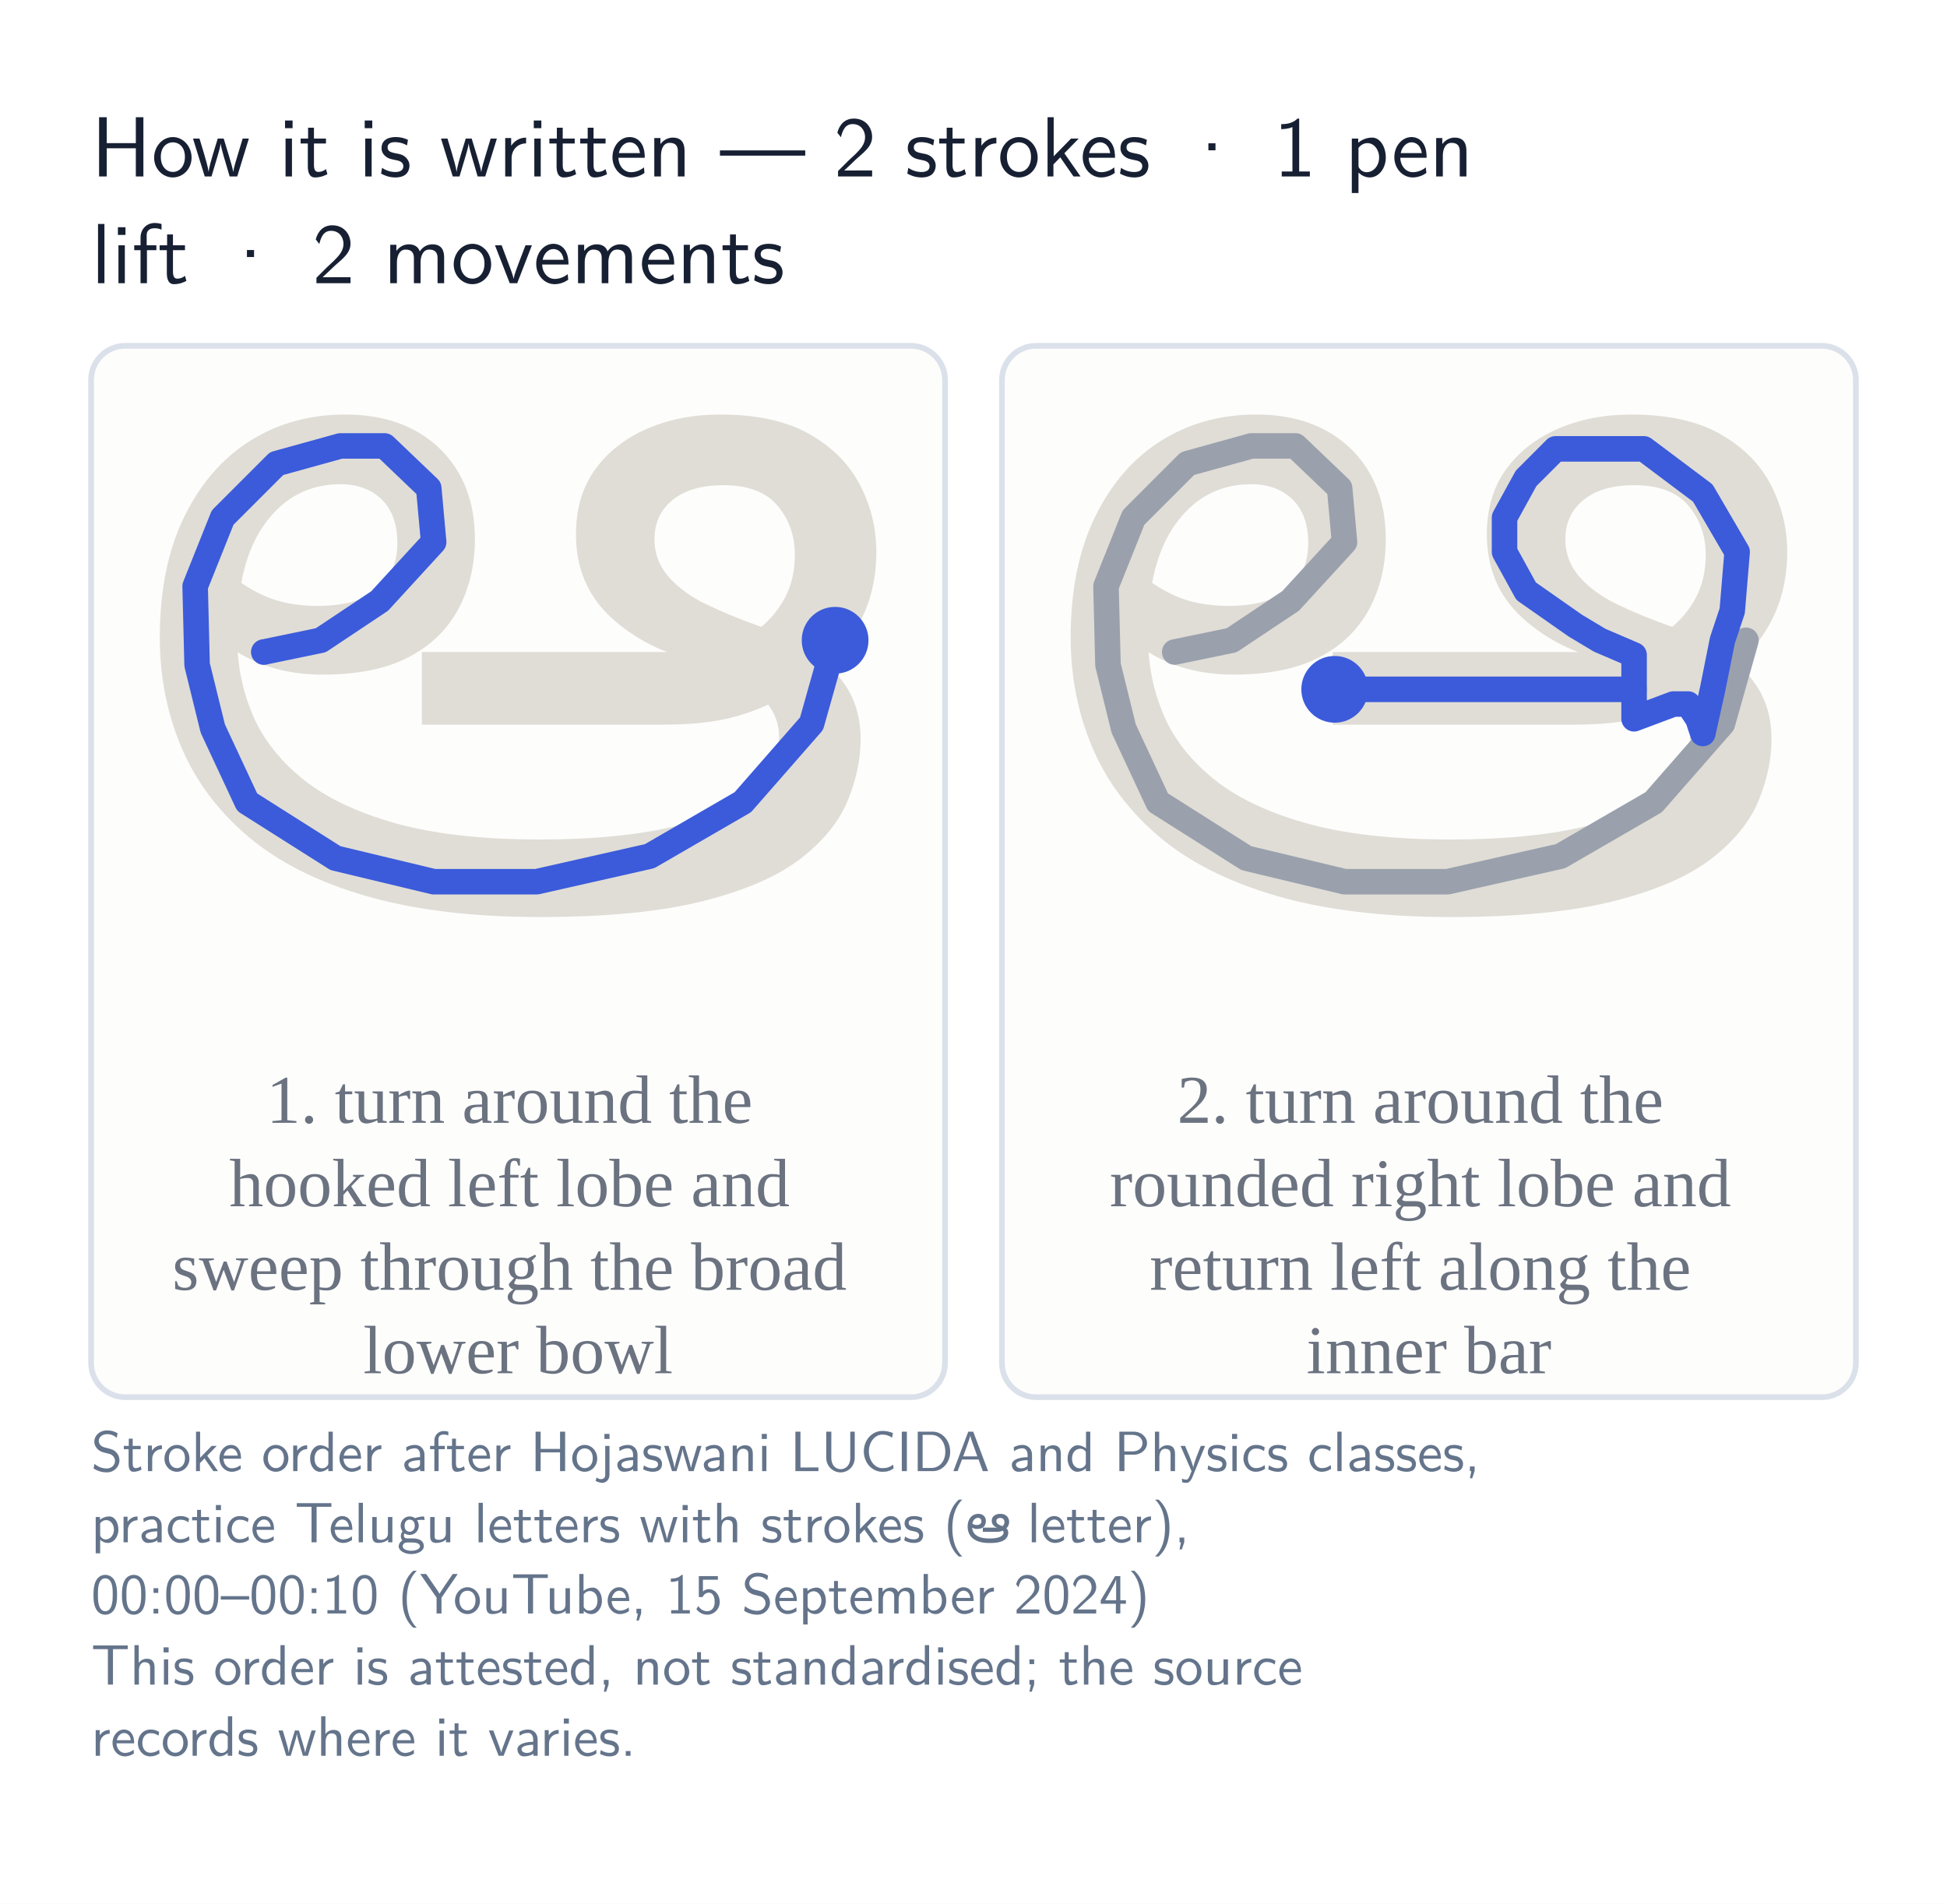
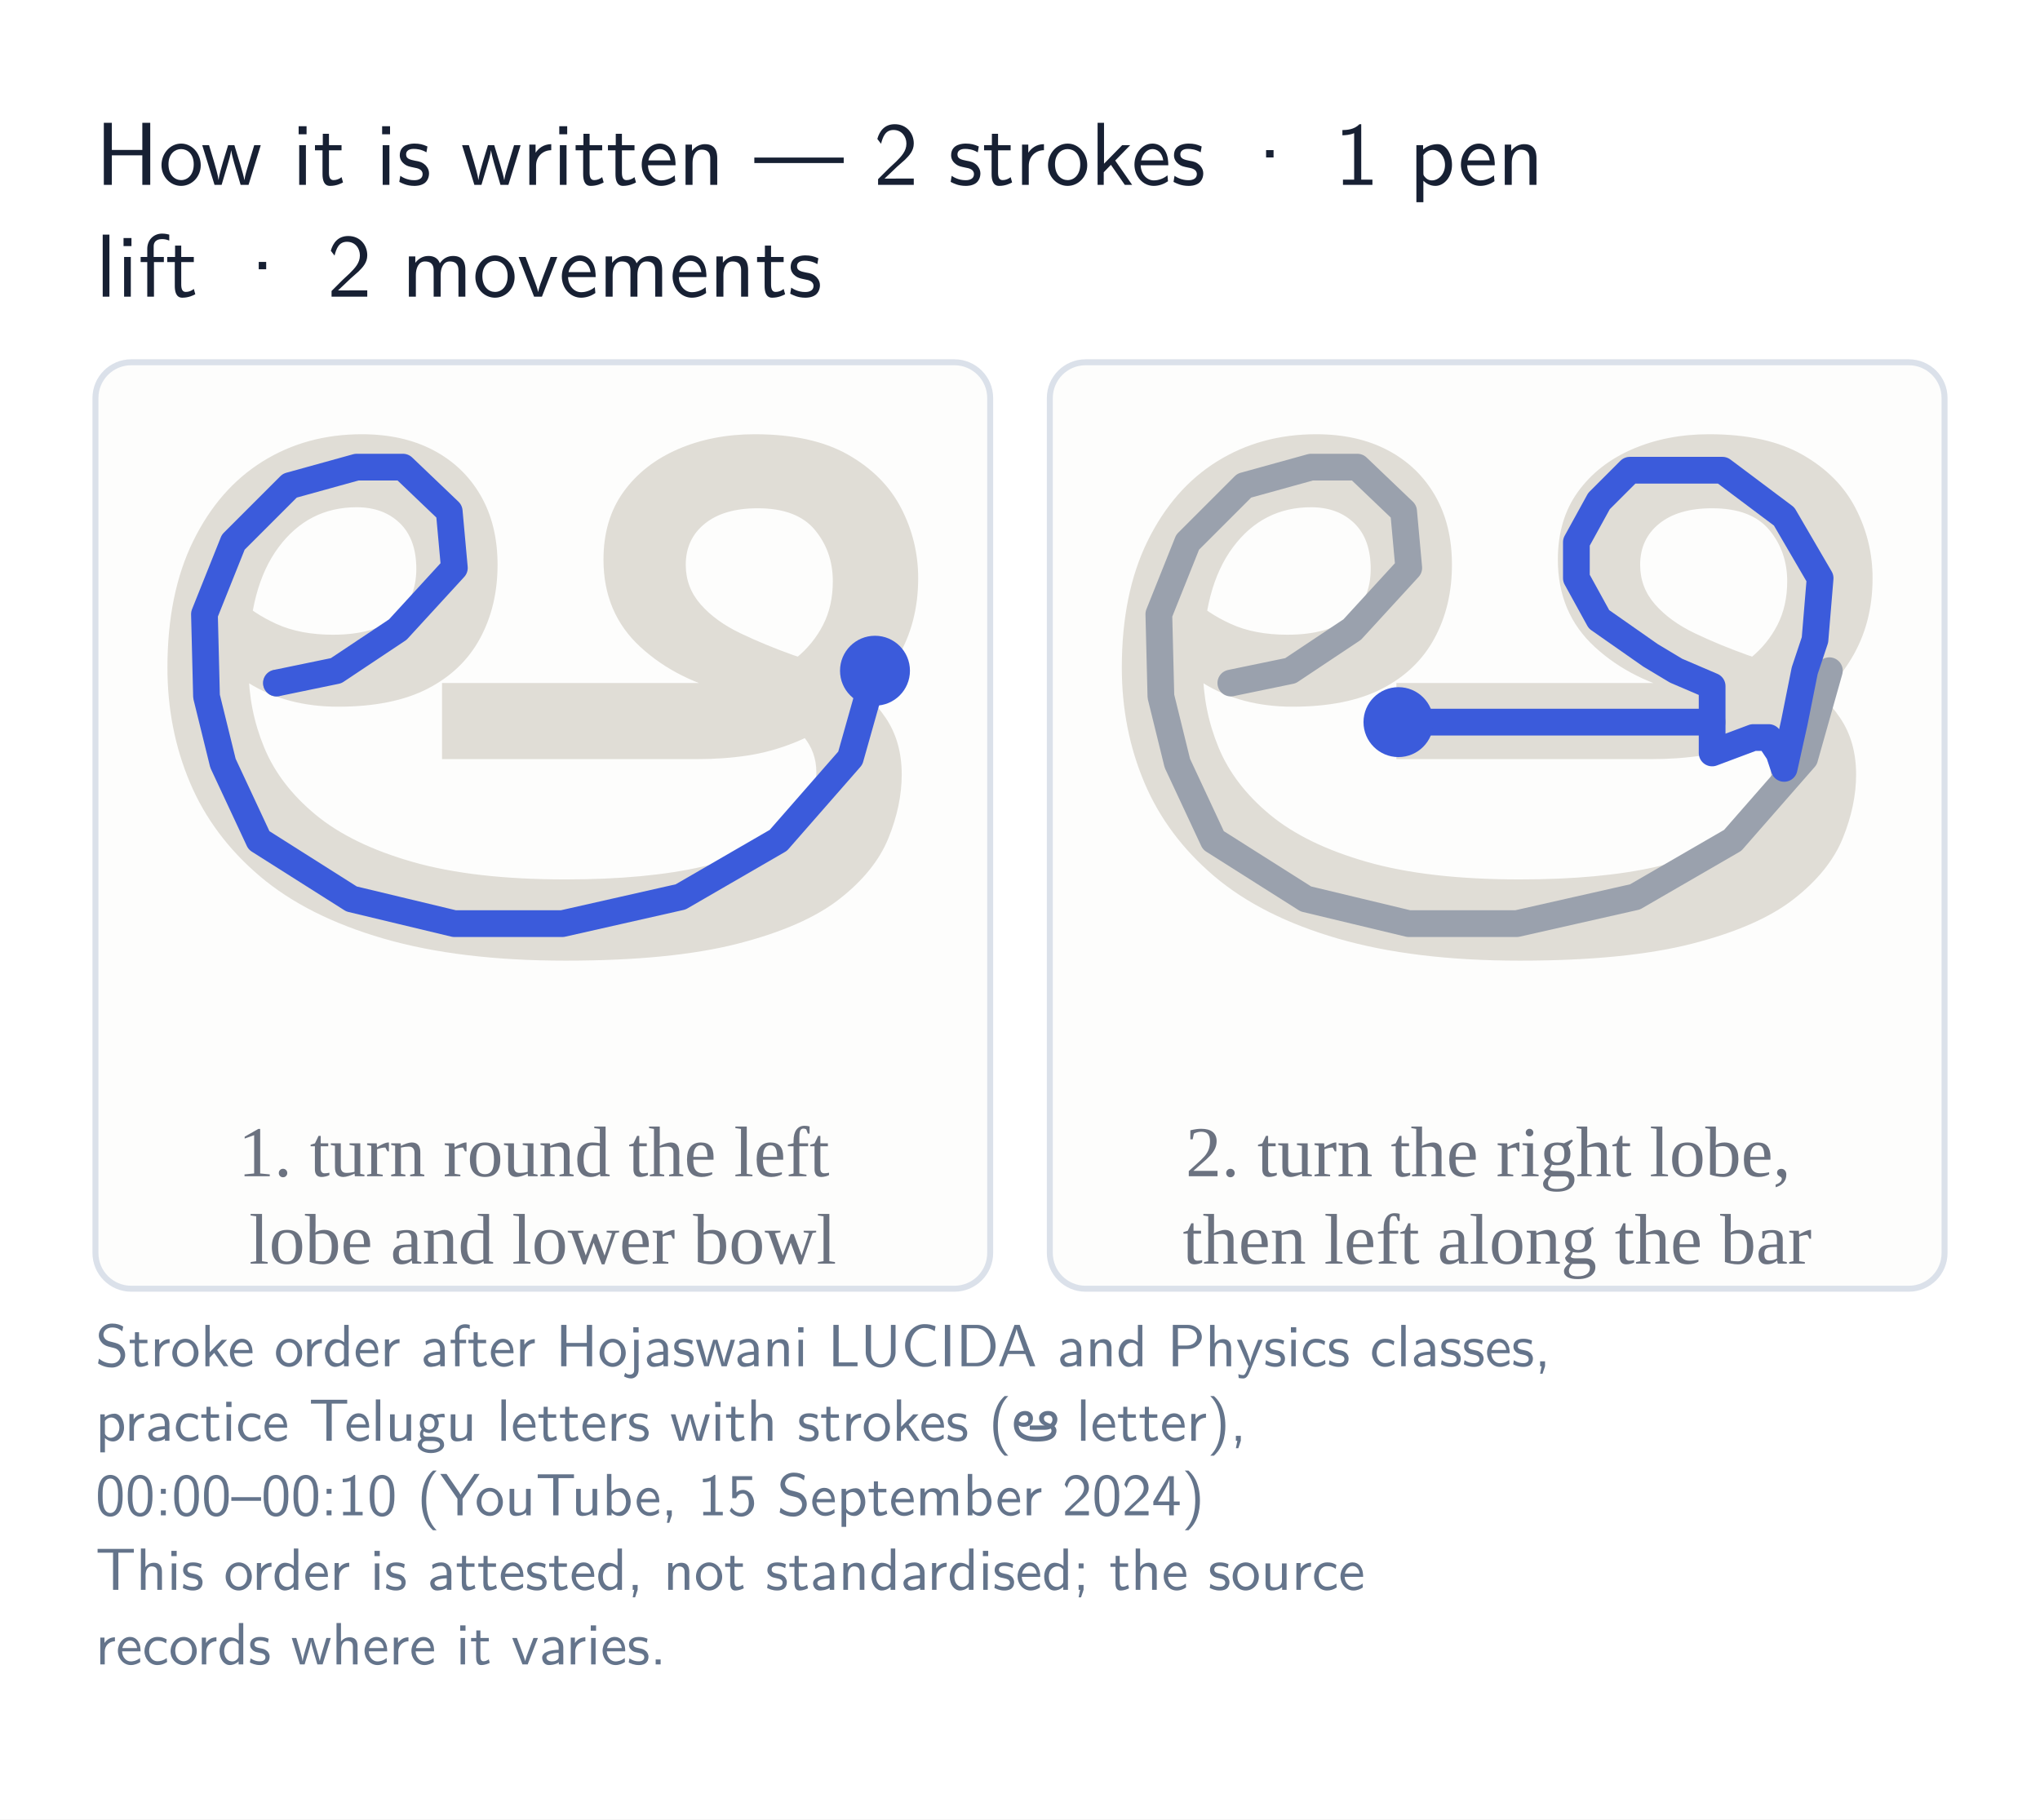
- <svg xmlns="http://www.w3.org/2000/svg" width="342" height="334.44" viewBox="0 0 342 334.44" role="img" aria-label="How to write ఆ: 2 strokes · 1 pen lift · 2 movements">
-   <rect x="0" y="0" width="342" height="334.44" fill="#ffffff" />
+ <svg xmlns="http://www.w3.org/2000/svg" width="342" height="305.11" viewBox="0 0 342 305.11" role="img" aria-label="How to write ఆ: 2 strokes · 1 pen lift · 2 movements">
+   <rect x="0" y="0" width="342" height="305.11" fill="#ffffff" />
  <text x="16" y="31" font-family="Latin Modern Sans, sans-serif" font-size="15" fill="#172033">How it is written — 2 strokes · 1 pen</text>
  <text x="16" y="49.75" font-family="Latin Modern Sans, sans-serif" font-size="15" fill="#172033">lift · 2 movements</text>
-   <rect x="16" y="60.75" width="150" height="184.69" rx="6" fill="#fdfdfc" stroke="#dbe1ea" stroke-width="1" />
-   <svg x="16" y="60.75" width="150" height="184.69" viewBox="-34 -570 870 1071.2" preserveAspectRatio="xMidYMid meet" overflow="hidden">
+   <rect x="16" y="60.75" width="150" height="155.36" rx="6" fill="#fdfdfc" stroke="#dbe1ea" stroke-width="1" />
+   <svg x="16" y="60.75" width="150" height="155.36" viewBox="-34 -570 870 901.1" preserveAspectRatio="xMidYMid meet" overflow="hidden">
    <g transform="scale(1,-1)">
      <path class="ductus__glyph" d="M423 -12Q320 -12 246 9.5Q172 31 126 70Q80 109 58 161Q36 213 36 273Q36 345 61 396Q86 447 128.5 473.5Q171 500 225 500Q265 500 294.5 484.5Q324 469 340.5 440.5Q357 412 357 373Q357 333 340 301.5Q323 270 289 252.5Q255 235 202 235Q152 235 115 258Q78 281 58 304L82 366Q90 355 104.5 340.5Q119 326 142 315.5Q165 305 197 305Q237 305 257.5 322Q278 339 278 369Q278 398 262 413.5Q246 429 220 429Q173 429 144 390Q115 351 115 280L115 271Q115 232 130 195.5Q145 159 180 130Q215 101 274.5 84Q334 67 423 67Q502 67 556.5 79.5Q611 92 639 115.5Q667 139 667 171Q667 191 654.5 206Q642 221 623 231.5Q604 242 586 248Q532 260 496 293Q460 326 460 378Q460 417 479.5 444Q499 471 532.5 485.5Q566 500 607 500Q663 500 698 480Q733 460 749.5 428Q766 396 766 360Q766 316 745.5 282Q725 248 691 225Q668 209 645.5 200Q623 191 600 187.5Q577 184 550 184L303 184L303 258L611 258Q631 269 647.5 282.5Q664 296 673.5 314.5Q683 333 683 357Q683 386 665.5 407Q648 428 610 428Q577 428 558.5 413Q540 398 540 373Q540 351 554.5 334.5Q569 318 593 306.5Q617 295 645 285Q671 277 695 262Q719 247 734.5 224Q750 201 750 169Q750 139 737 107Q724 75 689.5 48Q655 21 590.5 4.5Q526 -12 423 -12Z" fill="#e0ddd6" fill-rule="nonzero" />
      <path class="ductus__done" d="M142 258 L142 258" fill="none" stroke="#9aa1ad" stroke-width="26" stroke-linecap="round" stroke-linejoin="round" />
      <path class="ductus__pen" d="M142 258 L200 270 L260 310 L315 370 L310 425 L265 468 L220 468 L155 450 L100 395 L72 325 L74 245 L90 180 L125 105 L215 48 L315 24 L420 24 L535 50 L630 105 L700 185 L724 270" fill="none" stroke="#3b5bdb" stroke-width="26" stroke-linecap="round" stroke-linejoin="round" />
      <circle class="ductus__tip" cx="724" cy="270" r="34" fill="#3b5bdb" />
    </g>
    <text class="ductus__caption" x="401" y="221.7" text-anchor="middle" font-size="69.7" fill="#6b7280">
-       <tspan x="401" y="221.7">1. turn around the</tspan>
-       <tspan x="401" y="306.7">hooked left lobe and</tspan>
-       <tspan x="401" y="391.8">sweep through the broad</tspan>
-       <tspan x="401" y="476.8">lower bowl</tspan>
+       <tspan x="401" y="221.7">1. turn round the left</tspan>
+       <tspan x="401" y="306.7">lobe and lower bowl</tspan>
    </text>
  </svg>
-   <rect x="176" y="60.75" width="150" height="184.69" rx="6" fill="#fdfdfc" stroke="#dbe1ea" stroke-width="1" />
-   <svg x="176" y="60.75" width="150" height="184.69" viewBox="-34 -570 870 1071.2" preserveAspectRatio="xMidYMid meet" overflow="hidden">
+   <rect x="176" y="60.75" width="150" height="155.36" rx="6" fill="#fdfdfc" stroke="#dbe1ea" stroke-width="1" />
+   <svg x="176" y="60.75" width="150" height="155.36" viewBox="-34 -570 870 901.1" preserveAspectRatio="xMidYMid meet" overflow="hidden">
    <g transform="scale(1,-1)">
      <path class="ductus__glyph" d="M423 -12Q320 -12 246 9.5Q172 31 126 70Q80 109 58 161Q36 213 36 273Q36 345 61 396Q86 447 128.5 473.5Q171 500 225 500Q265 500 294.5 484.5Q324 469 340.5 440.5Q357 412 357 373Q357 333 340 301.5Q323 270 289 252.5Q255 235 202 235Q152 235 115 258Q78 281 58 304L82 366Q90 355 104.5 340.5Q119 326 142 315.5Q165 305 197 305Q237 305 257.5 322Q278 339 278 369Q278 398 262 413.5Q246 429 220 429Q173 429 144 390Q115 351 115 280L115 271Q115 232 130 195.5Q145 159 180 130Q215 101 274.5 84Q334 67 423 67Q502 67 556.5 79.5Q611 92 639 115.5Q667 139 667 171Q667 191 654.5 206Q642 221 623 231.5Q604 242 586 248Q532 260 496 293Q460 326 460 378Q460 417 479.5 444Q499 471 532.5 485.5Q566 500 607 500Q663 500 698 480Q733 460 749.5 428Q766 396 766 360Q766 316 745.5 282Q725 248 691 225Q668 209 645.5 200Q623 191 600 187.5Q577 184 550 184L303 184L303 258L611 258Q631 269 647.5 282.5Q664 296 673.5 314.5Q683 333 683 357Q683 386 665.5 407Q648 428 610 428Q577 428 558.5 413Q540 398 540 373Q540 351 554.5 334.5Q569 318 593 306.5Q617 295 645 285Q671 277 695 262Q719 247 734.5 224Q750 201 750 169Q750 139 737 107Q724 75 689.5 48Q655 21 590.5 4.5Q526 -12 423 -12Z" fill="#e0ddd6" fill-rule="nonzero" />
      <path class="ductus__done" d="M142 258 L200 270 L260 310 L315 370 L310 425 L265 468 L220 468 L155 450 L100 395 L72 325 L74 245 L90 180 L125 105 L215 48 L315 24 L420 24 L535 50 L630 105 L700 185 L724 270" fill="none" stroke="#9aa1ad" stroke-width="26" stroke-linecap="round" stroke-linejoin="round" />
      <path class="ductus__done" d="M610 220 L610 220" fill="none" stroke="#9aa1ad" stroke-width="26" stroke-linecap="round" stroke-linejoin="round" />
      <path class="ductus__pen" d="M610 220 L610 190 L650 205 L665 205 L675 190 L680 175 L690 220 L700 270 L710 300 L715 360 L680 420 L620 465 L575 465 L530 465 L500 435 L478 395 L478 360 L500 320 L550 285 L575 270 L610 255 L610 220 L520 220 L420 220 L305 220" fill="none" stroke="#3b5bdb" stroke-width="26" stroke-linecap="round" stroke-linejoin="round" />
      <circle class="ductus__tip" cx="305" cy="220" r="34" fill="#3b5bdb" />
    </g>
    <text class="ductus__caption" x="401" y="221.7" text-anchor="middle" font-size="69.7" fill="#6b7280">
-       <tspan x="401" y="221.7">2. turn around the</tspan>
-       <tspan x="401" y="306.7">rounded right lobe and</tspan>
-       <tspan x="401" y="391.8">return left along the</tspan>
-       <tspan x="401" y="476.8">inner bar</tspan>
+       <tspan x="401" y="221.7">2. turn the right lobe,</tspan>
+       <tspan x="401" y="306.7">then left along the bar</tspan>
    </text>
  </svg>
-   <text x="16" y="258.44" font-family="Latin Modern Sans, sans-serif" font-size="10" fill="#64748b">Stroke order after Hojaswani LUCIDA and Physics classes,</text>
-   <text x="16" y="270.94" font-family="Latin Modern Sans, sans-serif" font-size="10" fill="#64748b">practice Telugu letters with strokes (ఆ letter),</text>
-   <text x="16" y="283.44" font-family="Latin Modern Sans, sans-serif" font-size="10" fill="#64748b">00:00–00:10 (YouTube, 15 September 2024)</text>
-   <text x="16" y="295.94" font-family="Latin Modern Sans, sans-serif" font-size="10" fill="#64748b">This order is attested, not standardised; the source</text>
-   <text x="16" y="308.44" font-family="Latin Modern Sans, sans-serif" font-size="10" fill="#64748b">records where it varies.</text>
+   <text x="16" y="229.11" font-family="Latin Modern Sans, sans-serif" font-size="10" fill="#64748b">Stroke order after Hojaswani LUCIDA and Physics classes,</text>
+   <text x="16" y="241.61" font-family="Latin Modern Sans, sans-serif" font-size="10" fill="#64748b">practice Telugu letters with strokes (ఆ letter),</text>
+   <text x="16" y="254.11" font-family="Latin Modern Sans, sans-serif" font-size="10" fill="#64748b">00:00–00:10 (YouTube, 15 September 2024)</text>
+   <text x="16" y="266.61" font-family="Latin Modern Sans, sans-serif" font-size="10" fill="#64748b">This order is attested, not standardised; the source</text>
+   <text x="16" y="279.11" font-family="Latin Modern Sans, sans-serif" font-size="10" fill="#64748b">records where it varies.</text>
</svg>
